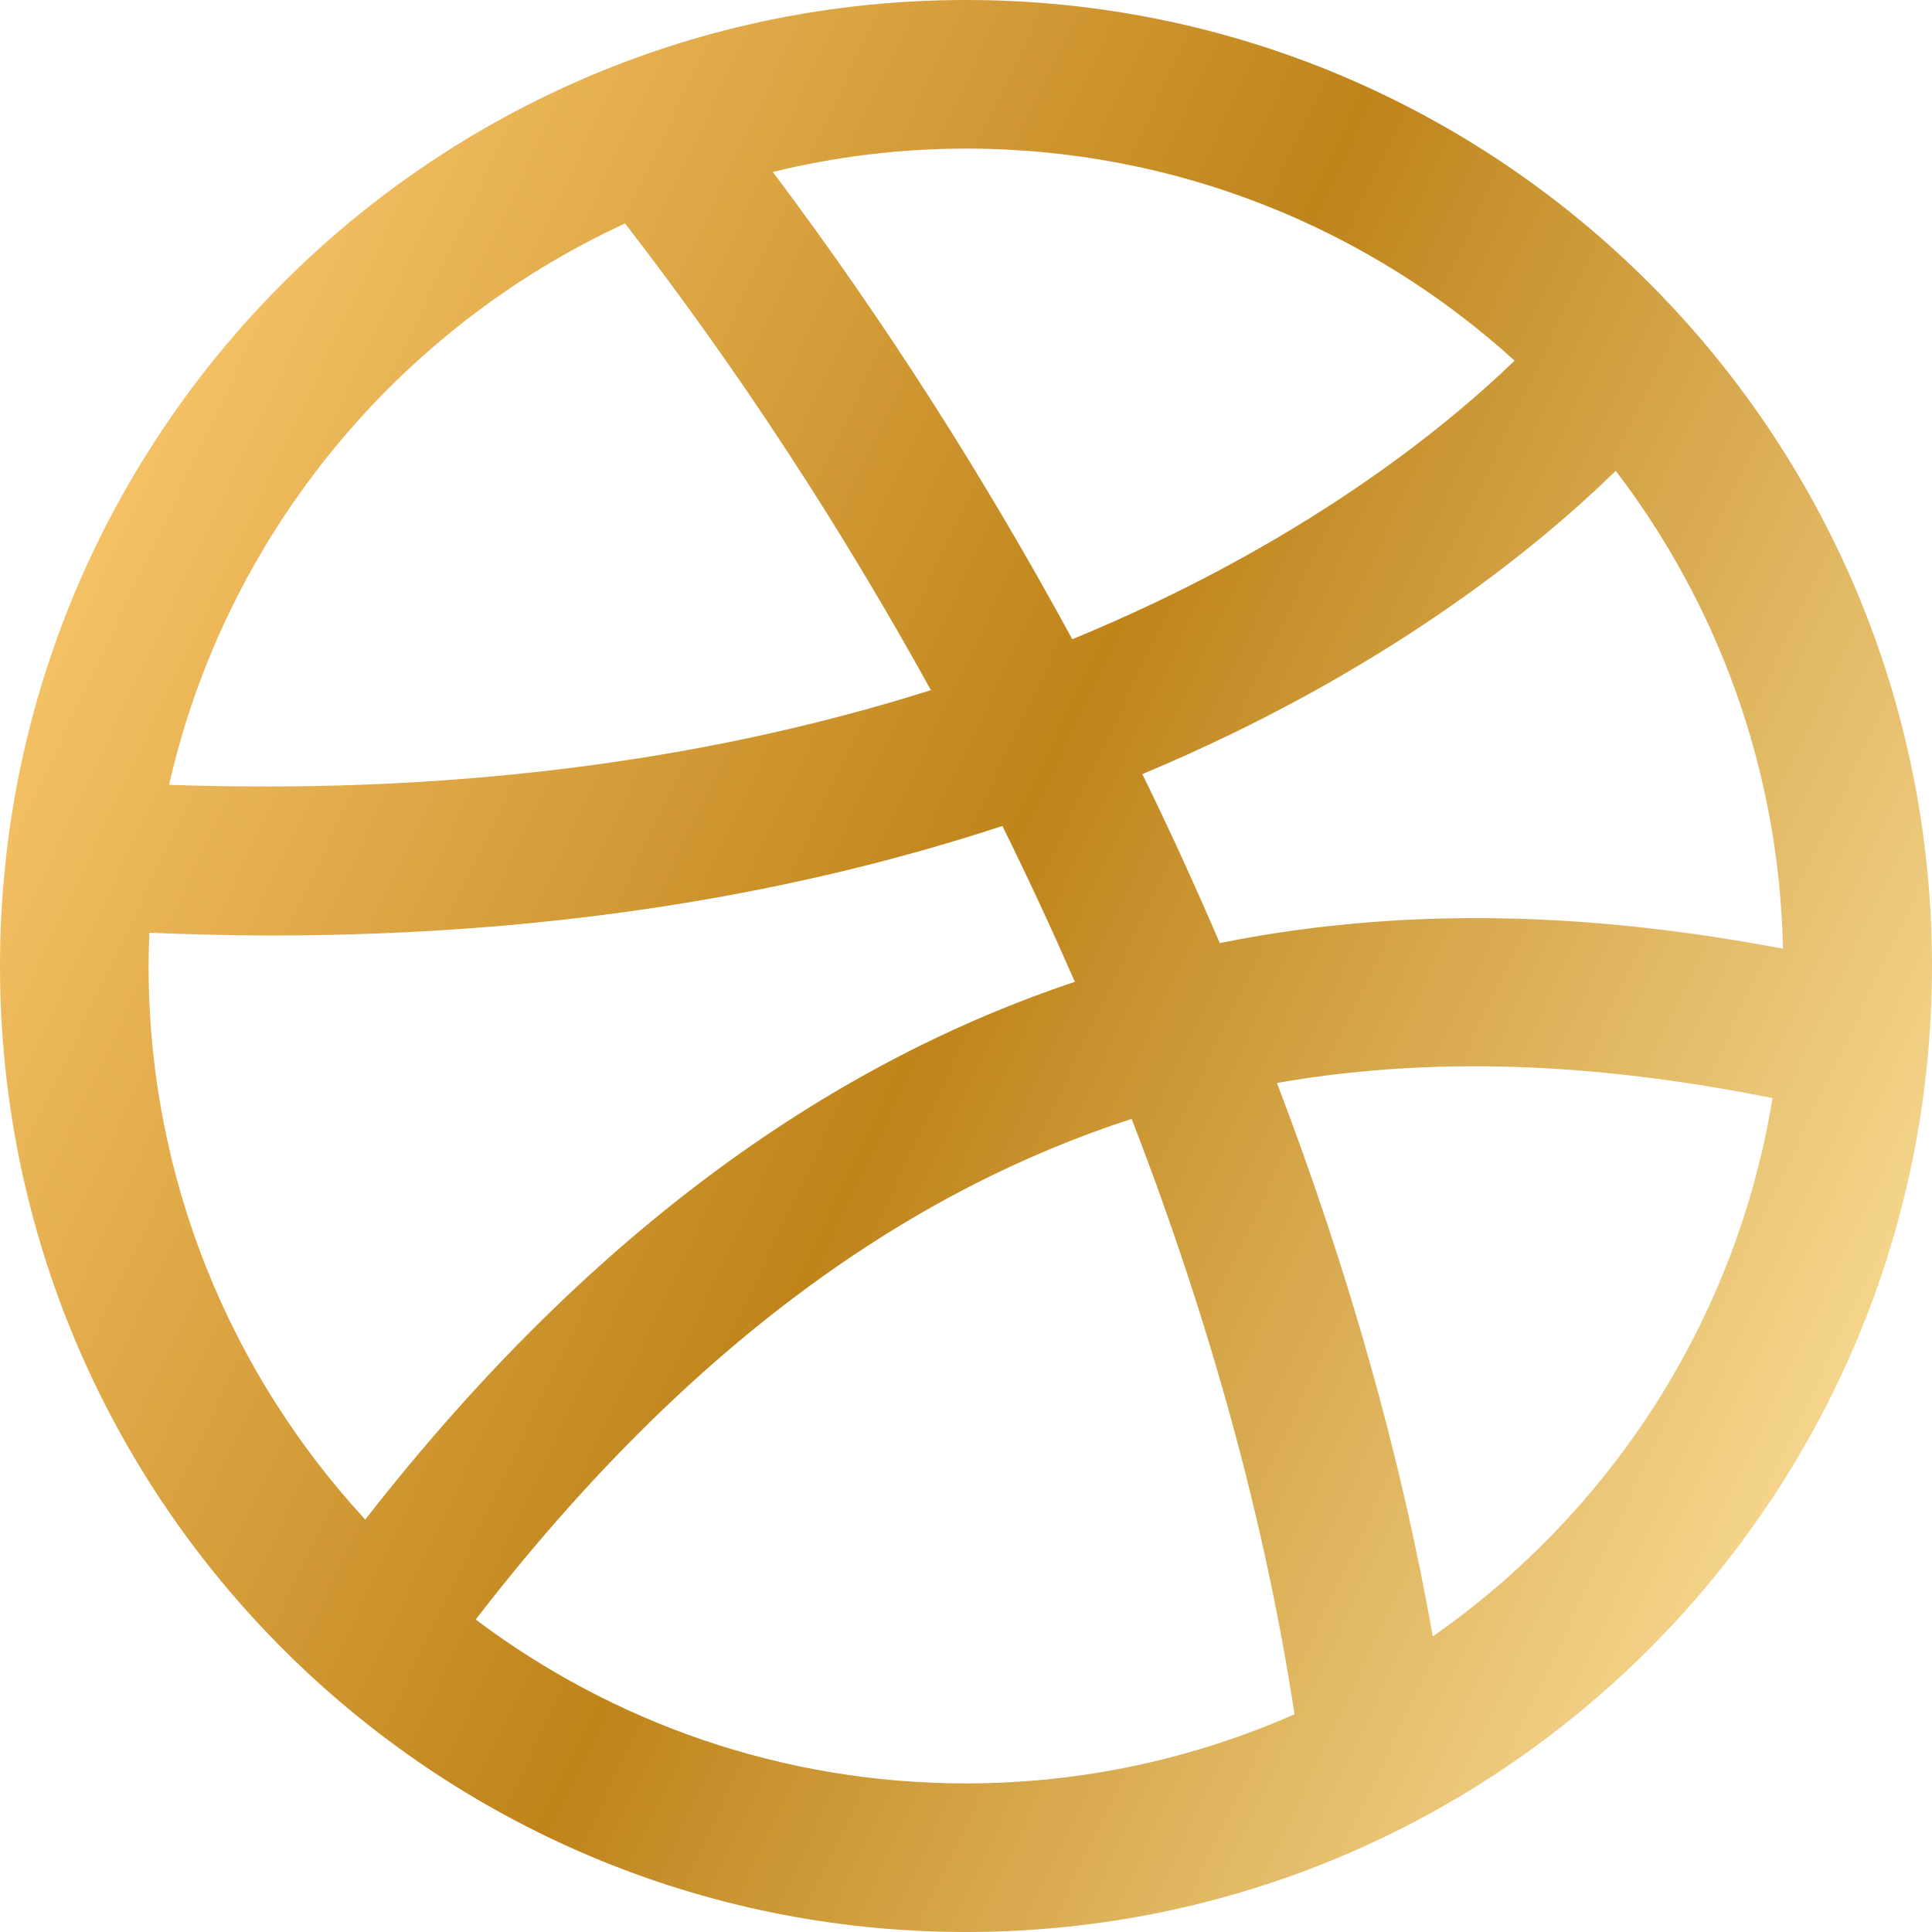
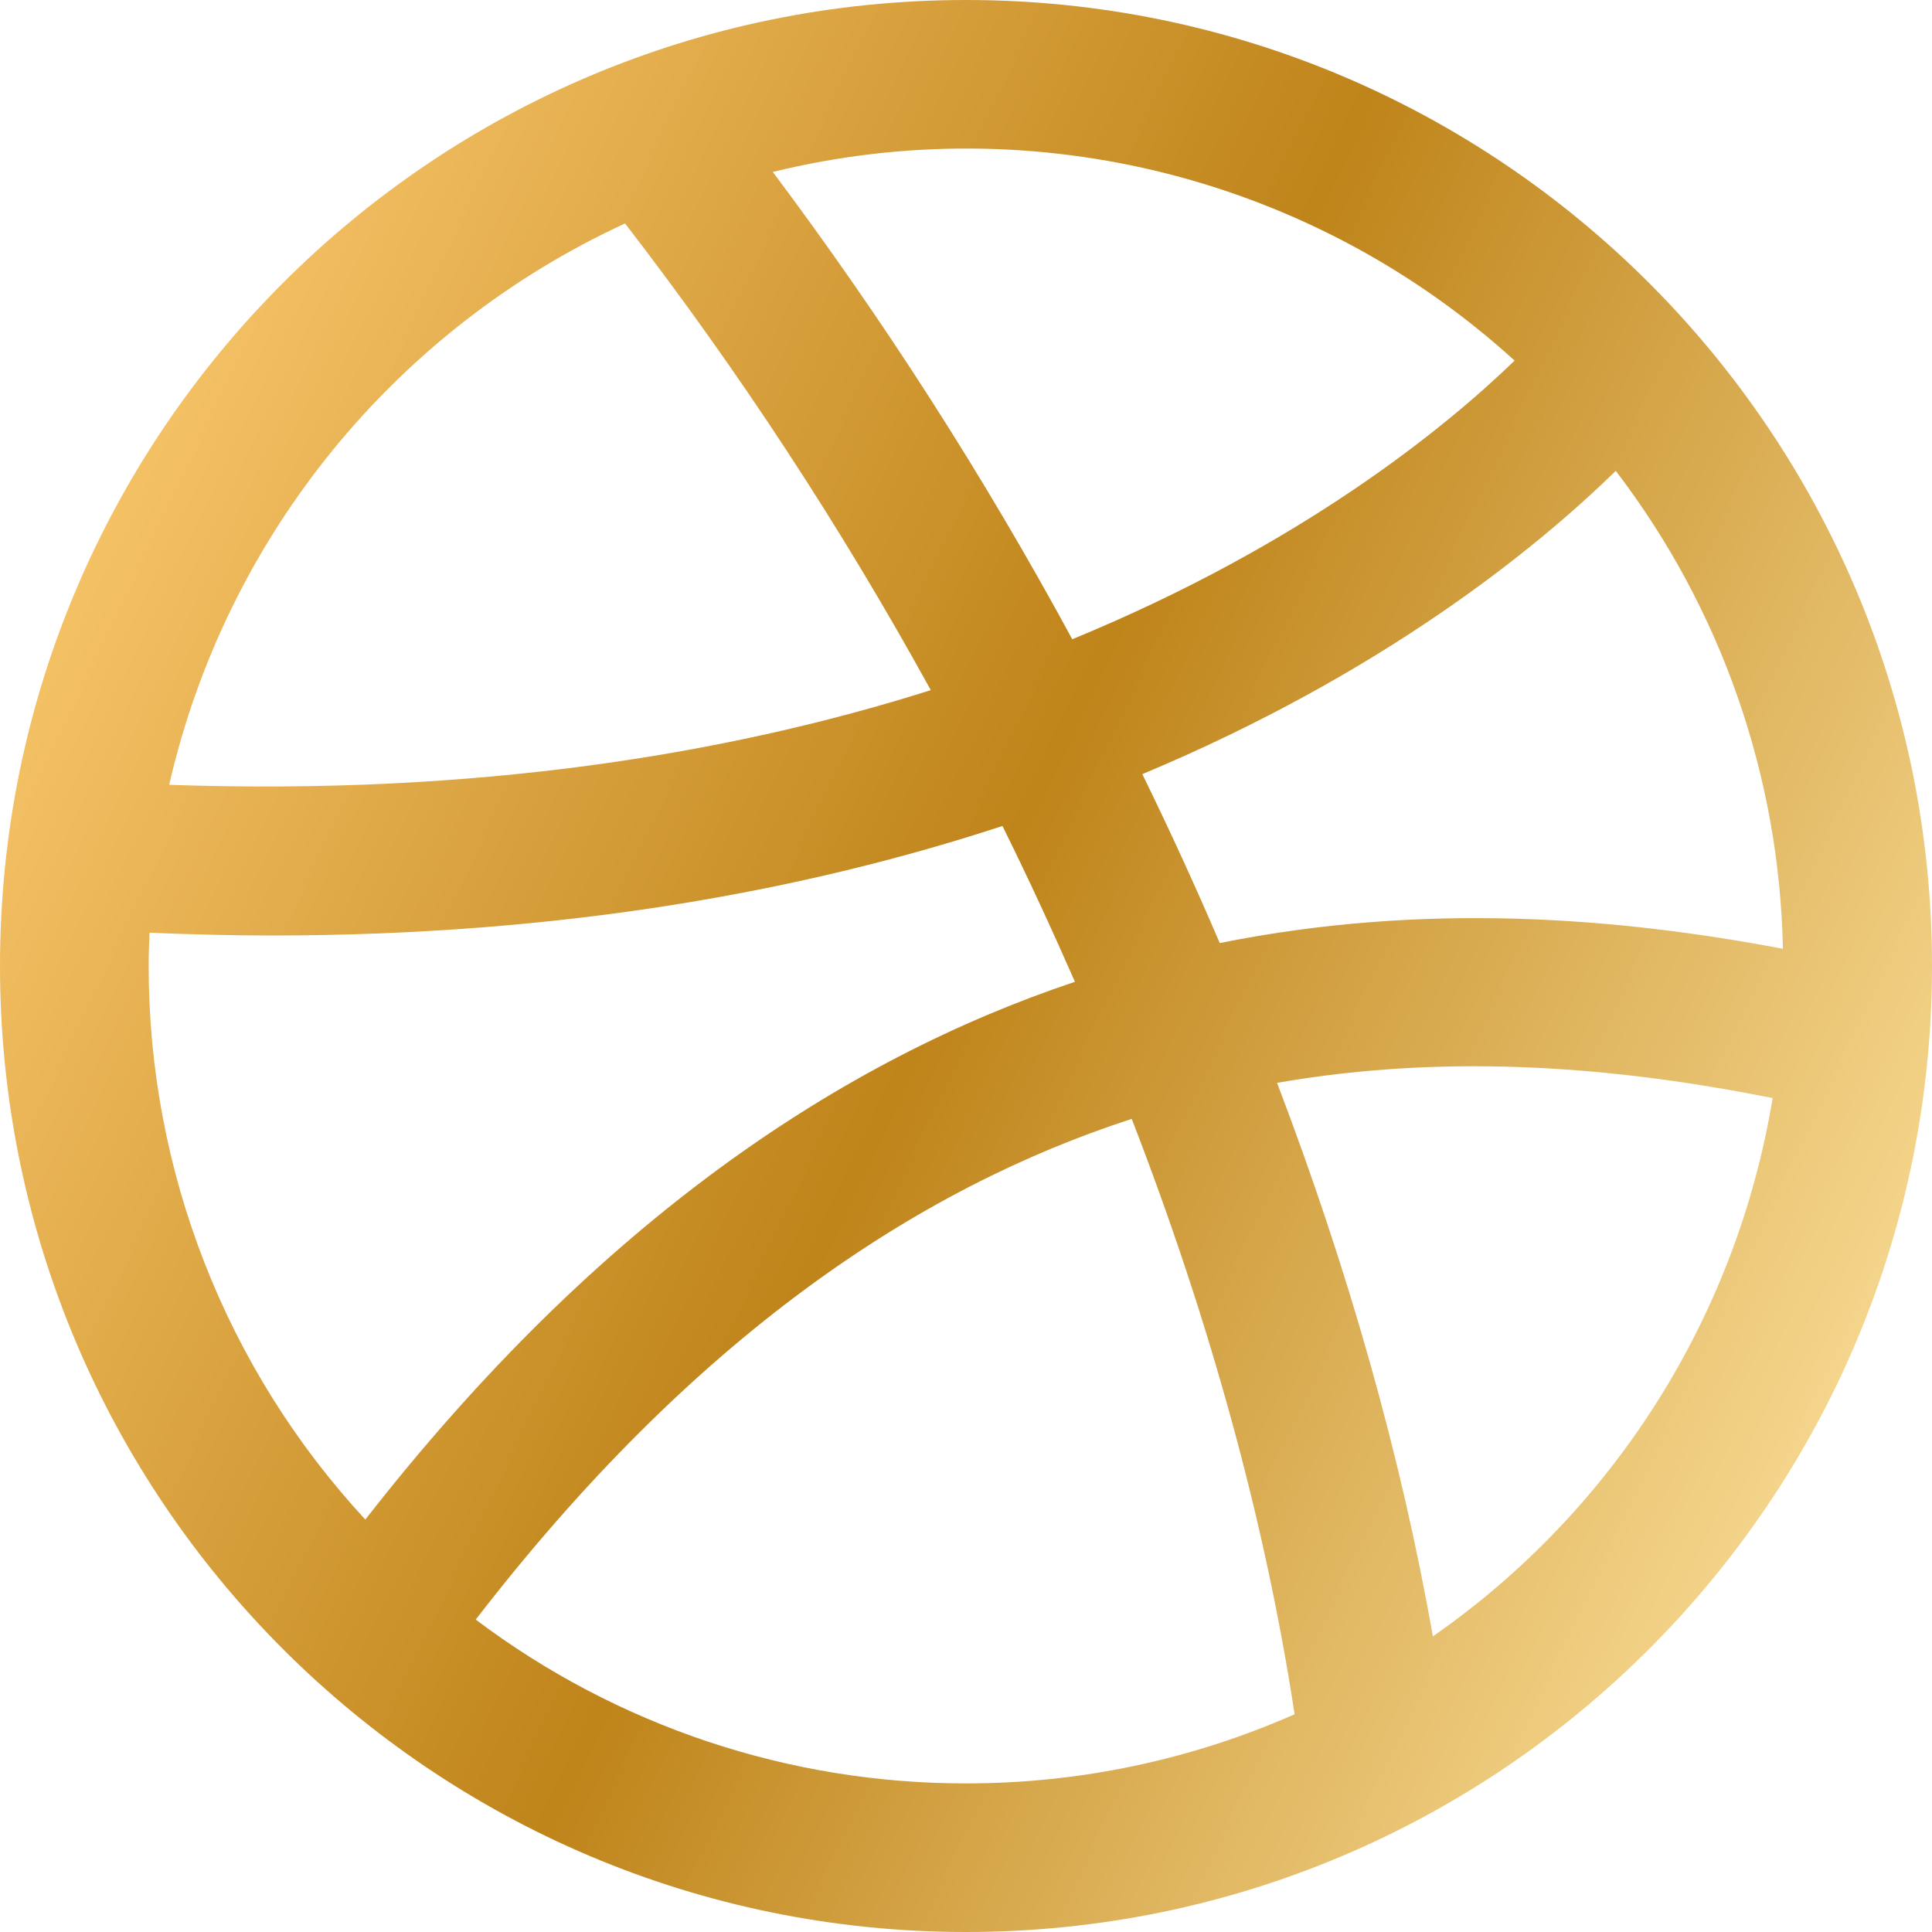
- <svg xmlns="http://www.w3.org/2000/svg" width="23" height="23" viewBox="0 0 23 23" fill="none">
-   <path d="M11.5 0C5.149 0 0 5.149 0 11.5C0 17.851 5.149 23 11.5 23C17.851 23 23 17.851 23 11.5C23 5.149 17.851 0 11.5 0ZM19.235 5.605C20.447 7.191 21.181 9.159 21.226 11.294C19.244 10.92 16.952 10.737 14.521 11.227C14.231 10.553 13.927 9.882 13.599 9.216C16.459 8.019 18.282 6.537 19.235 5.605ZM18.031 4.293C17.204 5.093 15.502 6.485 12.765 7.61C11.717 5.679 10.521 3.805 9.2 2.047C9.938 1.867 10.707 1.769 11.5 1.769C14.011 1.769 16.303 2.725 18.031 4.293ZM7.441 2.66C8.793 4.408 10.015 6.281 11.082 8.216C8.696 8.97 5.699 9.472 2.013 9.343C2.689 6.369 4.73 3.91 7.441 2.66ZM1.769 11.5C1.769 11.367 1.774 11.235 1.779 11.104C2.271 11.124 2.756 11.137 3.226 11.137C6.725 11.137 9.603 10.598 11.933 9.833C12.238 10.448 12.524 11.067 12.796 11.688C10.024 12.616 7.13 14.524 4.348 18.09C2.748 16.355 1.769 14.04 1.769 11.5ZM5.663 19.28C8.254 15.922 10.911 14.151 13.472 13.32C14.399 15.713 15.061 18.111 15.411 20.408C14.213 20.935 12.891 21.231 11.5 21.231C9.311 21.231 7.29 20.504 5.663 19.28ZM17.057 19.481C16.679 17.332 16.048 15.109 15.202 12.892C17.291 12.528 19.288 12.711 21.102 13.072C20.67 15.717 19.169 18.006 17.057 19.481Z" fill="url(#paint0_linear_326_298)" />
+ <svg xmlns="http://www.w3.org/2000/svg" width="23" height="23" fill="none">
+   <path d="M11.5 0C5.149 0 0 5.149 0 11.5S5.149 23 11.5 23 23 17.851 23 11.5 17.851 0 11.5 0zm7.735 5.605a9.679 9.679 0 011.99 5.69c-1.981-.375-4.273-.558-6.704-.068a43.769 43.769 0 00-.922-2.011c2.86-1.197 4.683-2.68 5.636-3.61zm-1.204-1.312c-.827.8-2.53 2.192-5.266 3.317A45.148 45.148 0 009.2 2.047a9.693 9.693 0 018.831 2.246zM7.441 2.66a43.238 43.238 0 013.64 5.556C8.697 8.97 5.7 9.472 2.014 9.343A9.765 9.765 0 017.441 2.66zM1.77 11.5c0-.133.005-.265.01-.396.492.02.977.033 1.447.033 3.5 0 6.377-.54 8.707-1.304.305.615.59 1.234.863 1.855-2.771.928-5.666 2.836-8.448 6.402A9.693 9.693 0 011.77 11.5zm3.894 7.78c2.591-3.358 5.248-5.129 7.809-5.96.927 2.393 1.589 4.79 1.939 7.088a9.677 9.677 0 01-3.911.823 9.68 9.68 0 01-5.837-1.95zm11.394.201c-.378-2.15-1.009-4.372-1.855-6.59 2.089-.363 4.086-.18 5.9.181a9.743 9.743 0 01-4.045 6.409z" fill="url(#paint0_linear_326_298)" />
  <defs>
    <linearGradient id="paint0_linear_326_298" x1="21.985" y1="21.647" x2="-2.977" y2="9.802" gradientUnits="userSpaceOnUse">
      <stop stop-color="#FFE5A2" />
-       <stop offset="0.505" stop-color="#BF841A" />
+       <stop offset=".505" stop-color="#BF841A" />
      <stop offset="1" stop-color="#FFCD74" />
    </linearGradient>
  </defs>
</svg>
